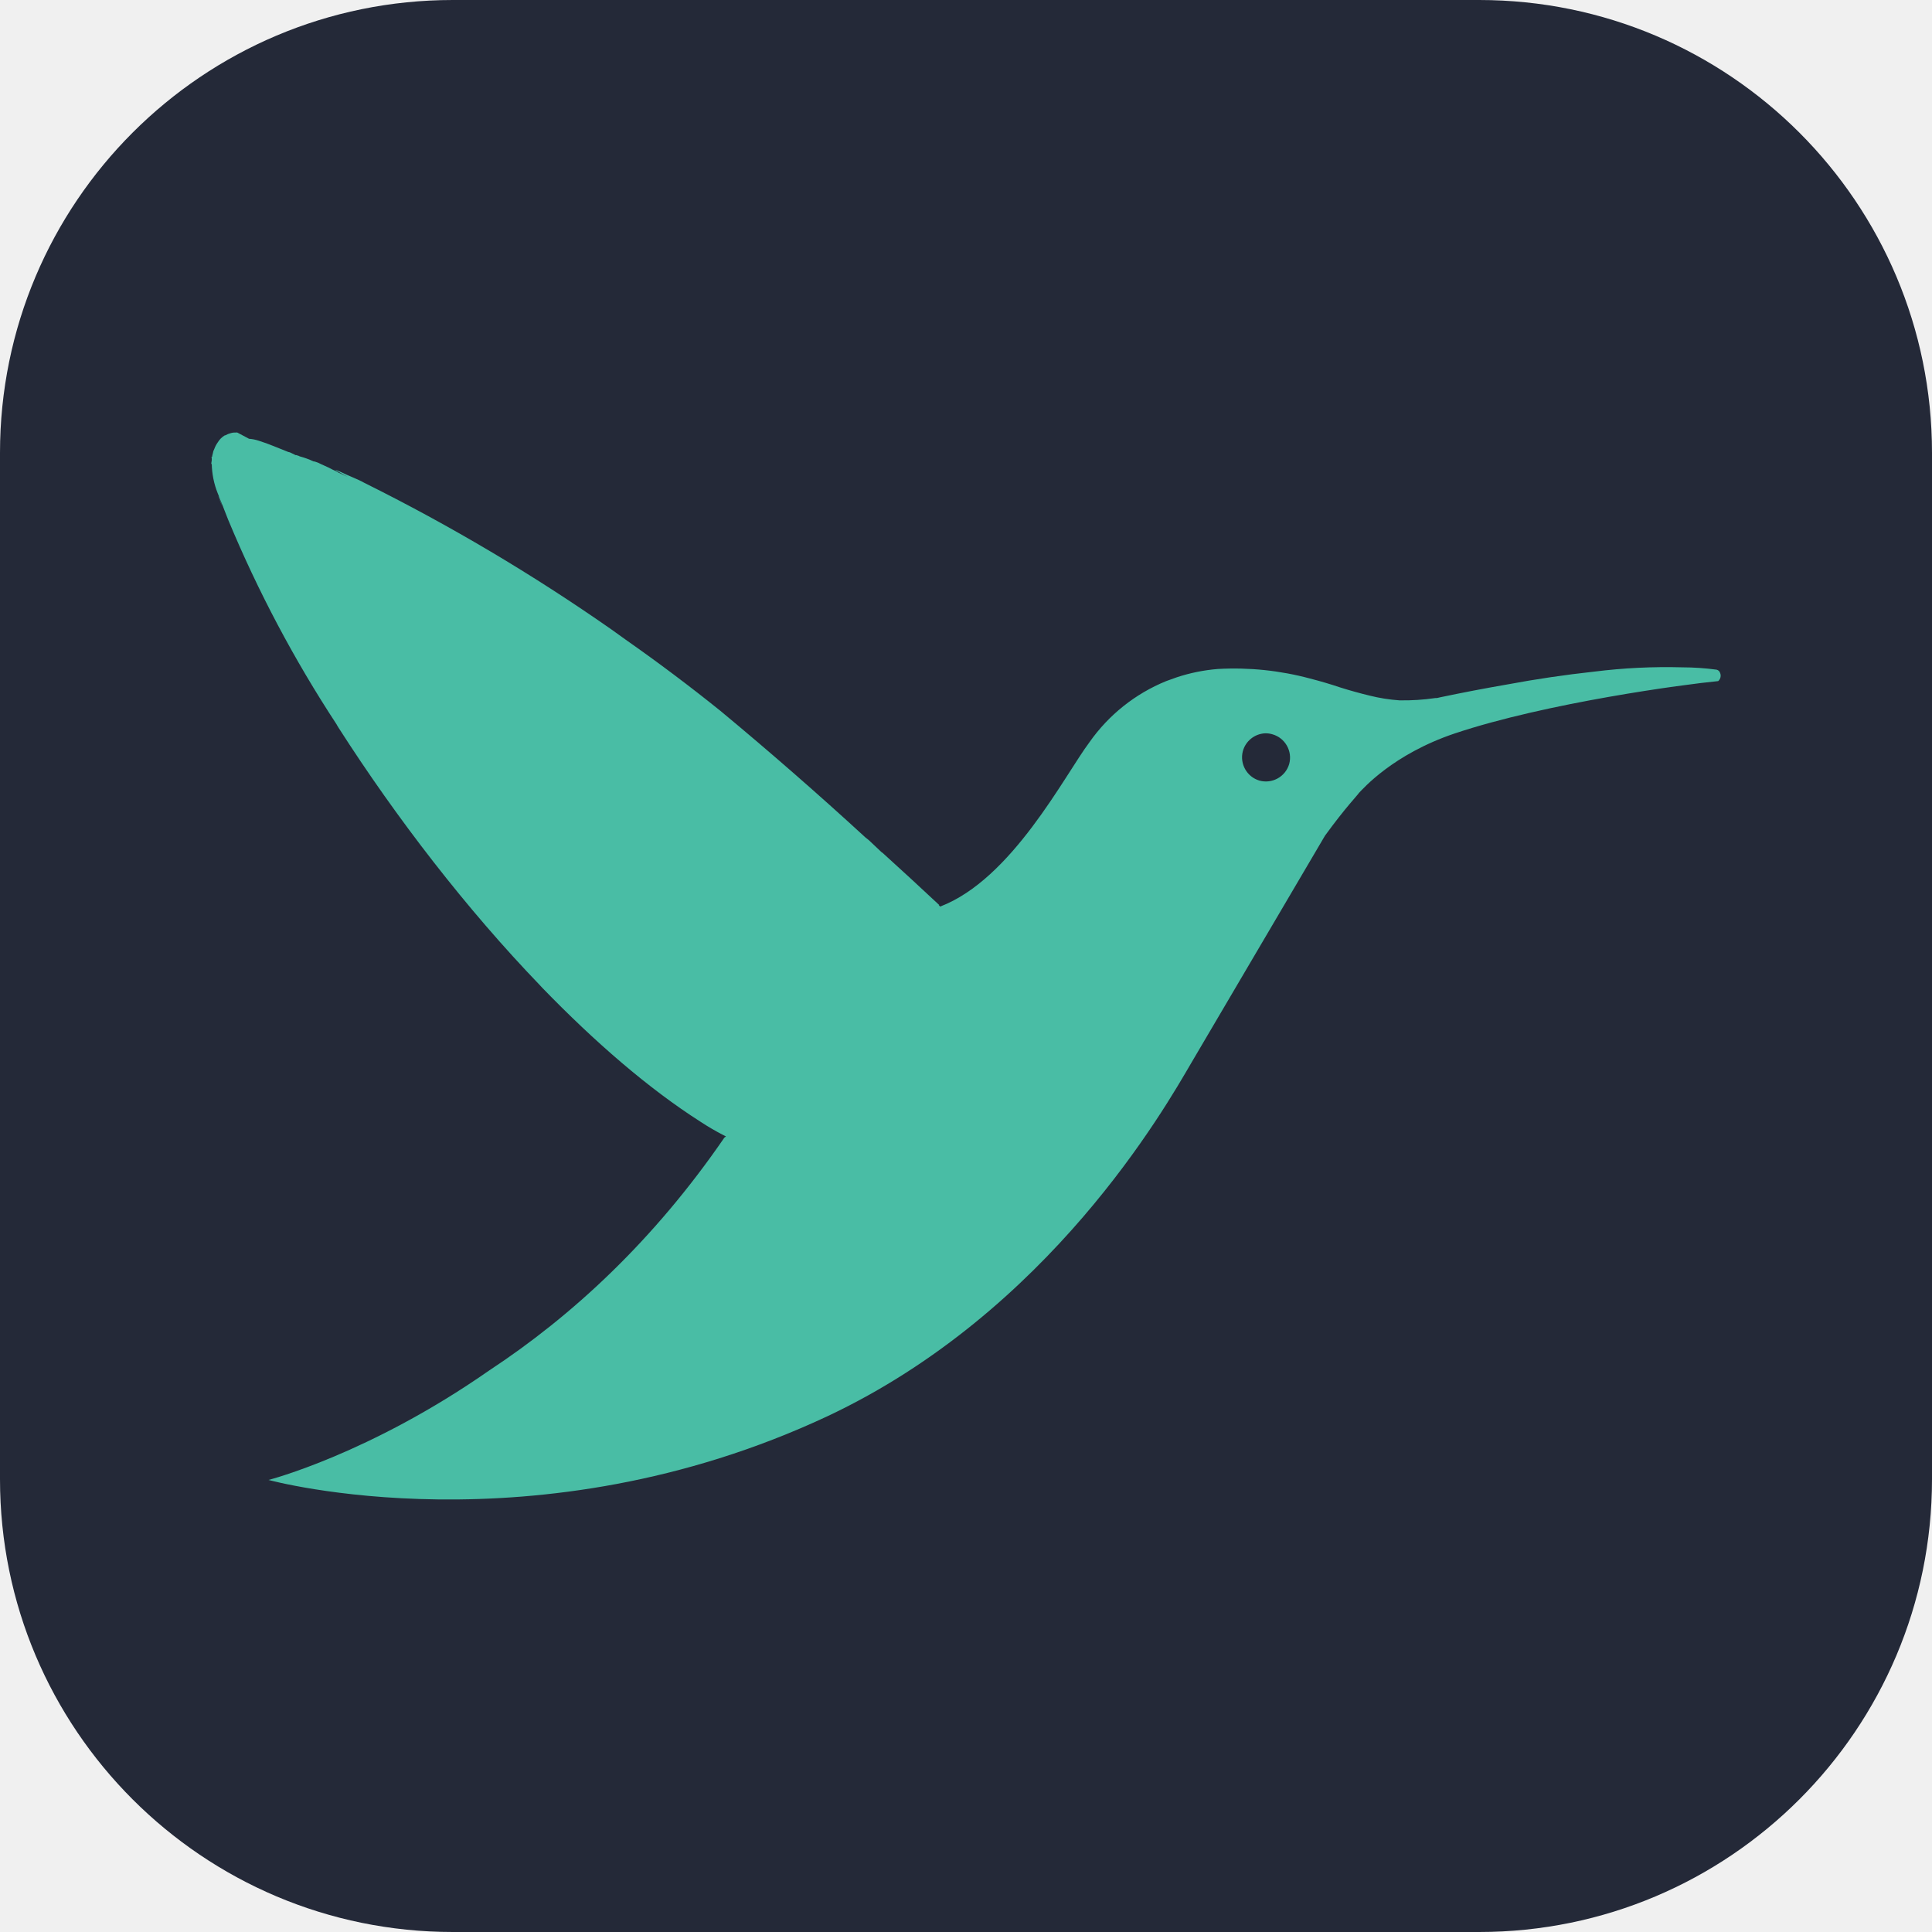
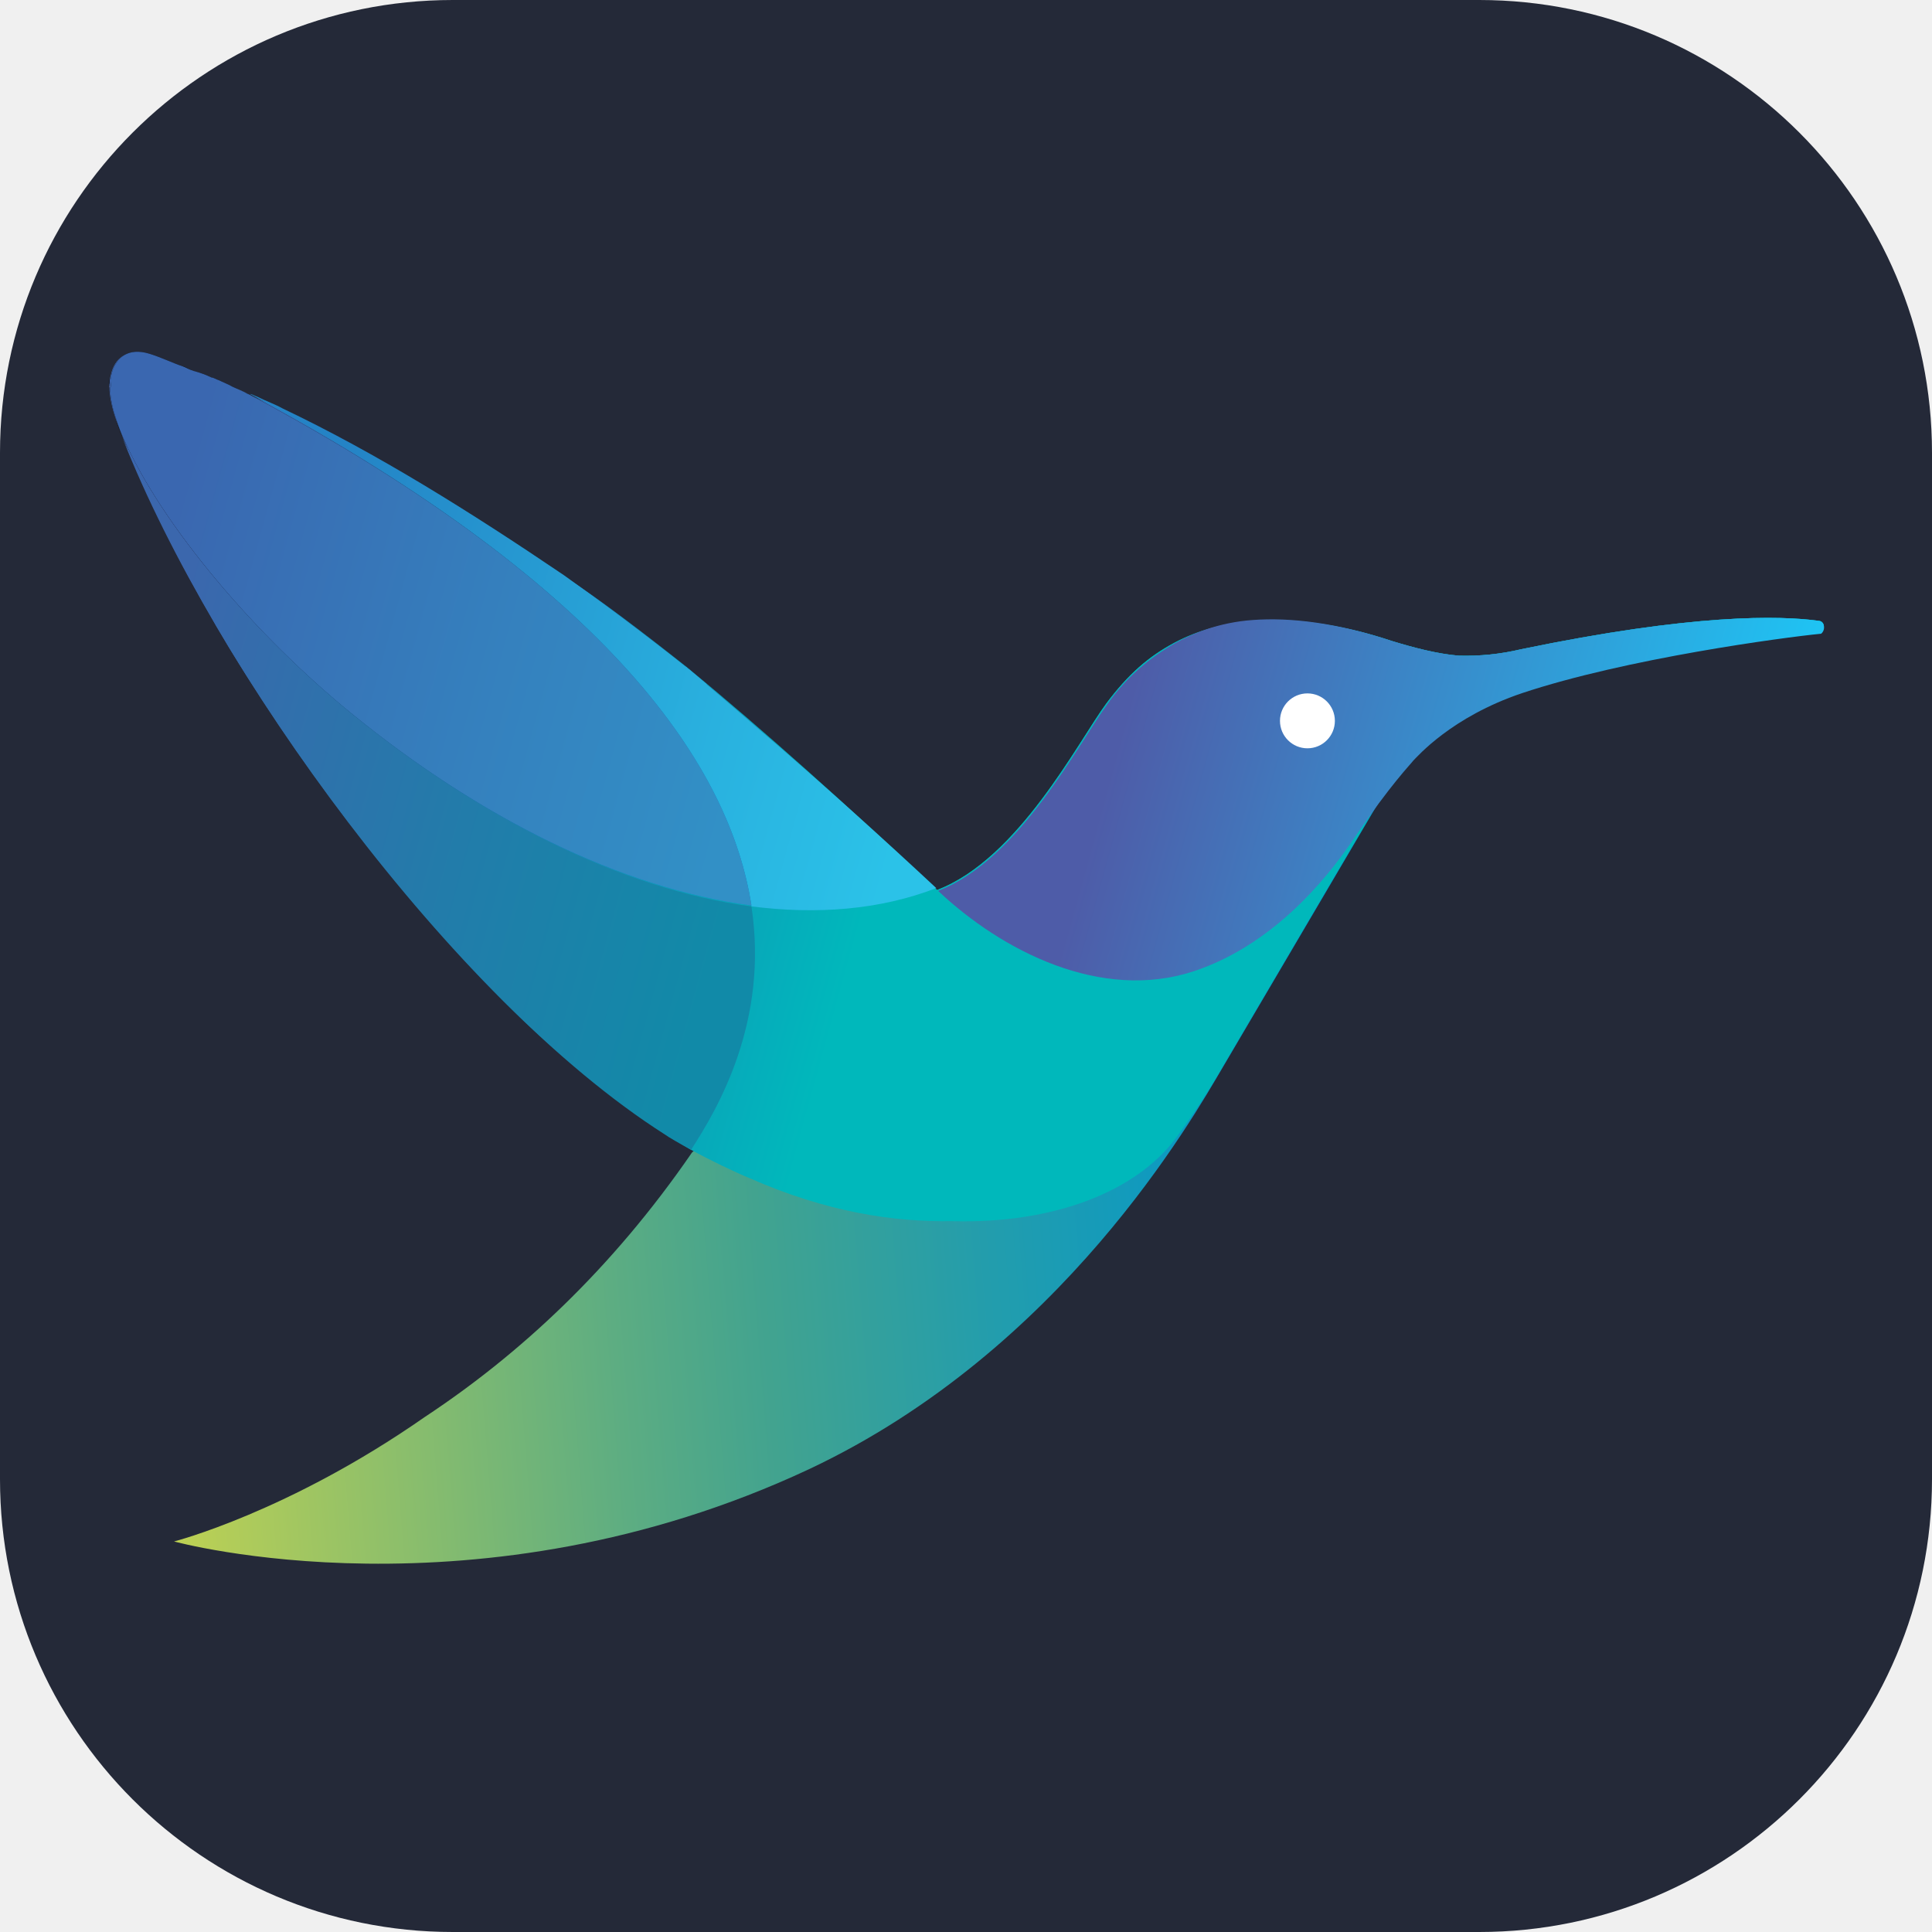
- <svg xmlns="http://www.w3.org/2000/svg" width="256" height="256" viewBox="0 0 256 256" fill="none">
+ <svg xmlns="http://www.w3.org/2000/svg" xmlns:xlink="http://www.w3.org/1999/xlink" width="256" height="256" viewBox="0 0 256 256" fill="none">
  <rect width="256" height="256" rx="60" fill="#242938" />
-   <g transform="translate(28 28) scale(8.333333)">
-     <g fill="#49BDA5">
-       <path d="M0 4.02Zm.412-.503c-.038 0-.072 0-.102.01a.336.336 0 0 0-.087.035H.215a.325.325 0 0 0-.113.113.416.416 0 0 0-.053.1c-.008.021-.019.036-.023.067a.423.423 0 0 0-.015.071v-.01H.004v.018L0 3.936l.007-.023v.046L0 4.004v.015h.004l.003-.004v-.003a1.323 1.323 0 0 0 .095.472l.019.046v.007l.06.144.023.06.064.163a19.736 19.736 0 0 0 1.724 3.254L2 8.173l.023.038c.922 1.44 2.037 2.885 3.202 4.095l.037.04c.832.859 1.686 1.6 2.514 2.129a4 4 0 0 0 .37.216l.038.019-.026.019c-1.127 1.64-2.42 2.834-3.742 3.704C2.51 19.763.91 20.172.91 20.172s4.237 1.164 8.887-1.013c3.534-1.664 5.368-4.903 5.787-5.621l2.124-3.61c.333-.458.522-.647.54-.68.065-.065.538-.614 1.524-.946 1.46-.488 3.667-.783 4.188-.832a.113.113 0 0 0 .03-.132.076.076 0 0 0-.056-.05 4.177 4.177 0 0 0-.544-.037 9.234 9.234 0 0 0-1.399.068 18.39 18.39 0 0 0-1.383.204 29.78 29.78 0 0 0-1.066.204l-.053.012h-.023a3.493 3.493 0 0 1-.574.037 2.737 2.737 0 0 1-.473-.075 7.3 7.3 0 0 1-.465-.129 6.79 6.79 0 0 0-.484-.143 4.645 4.645 0 0 0-1.463-.152 2.797 2.797 0 0 0-.657.133l-.167.06a2.767 2.767 0 0 0-1.22.972c-.401.536-1.233 2.178-2.374 2.613l-.023-.023h.01a77.214 77.214 0 0 0-.9-.829l-.021-.015-.2-.189-.053-.042a60.73 60.73 0 0 0-2.307-2.014 28.411 28.411 0 0 0-1.504-1.13l-.227-.163a30.725 30.725 0 0 0-3.93-2.332c-.114-.064-.23-.102-.36-.166-.038-.016-.076-.038-.102-.038l.196.11-.079-.038h-.01V4.18a1.013 1.013 0 0 0-.054-.023l-.023-.015-.03-.015a1.01 1.01 0 0 1-.102-.05l-.072-.033a1.512 1.512 0 0 1-.098-.046c-.03-.01-.057-.022-.076-.022a1.296 1.296 0 0 0-.22-.08l-.007-.004-.015-.007h-.007l-.012-.004v-.004h-.022a.37.37 0 0 1-.038-.019l-.038-.018a.113.113 0 0 0-.034-.012h-.004l-.234-.094a2.854 2.854 0 0 0-.242-.087.601.601 0 0 0-.151-.03ZM0 3.891Zm.094.593.012.027Zm.012.03c.022.06.041.118.068.17zm.068.174.003.012zM16.757 8.3a.386.386 0 0 1 .113.015.386.386 0 0 1 .269.473.386.386 0 0 1-.473.264.386.386 0 0 1-.264-.468.386.386 0 0 1 .355-.284z" />
+   <g transform="translate(6.645485 6.645485) scale(0.3428094)">
+     <g fill="#000000">
+       <defs>
+         <linearGradient id="fluentbit-dark-dark-linear-gradient" x1="199.867" y1="531.21" x2="23.452" y2="595.42" gradientTransform="matrix(3.41033, 0.93835, -0.93835, 3.41033, 514.3659, -1627.919)" gradientUnits="userSpaceOnUse">
+           <stop offset="0.299" stop-color="#0097ce" />
+           <stop offset="0.379" stop-color="#0999c5" />
+           <stop offset="0.512" stop-color="#229dad" />
+           <stop offset="0.647" stop-color="#42a38f" />
+           <stop offset="0.735" stop-color="#5dad82" />
+           <stop offset="0.924" stop-color="#a1c661" />
+           <stop offset="1" stop-color="#bed153" />
+         </linearGradient>
+         <linearGradient id="fluentbit-dark-dark-linear-gradient-2" x1="-2.307" y1="536.366" x2="185.483" y2="536.366" gradientTransform="matrix(3.41033, 0.93835, -0.93835, 3.41033, 514.3659, -1627.919)" gradientUnits="userSpaceOnUse">
+           <stop offset="0.082" stop-color="#3d65af" />
+           <stop offset="0.231" stop-color="#2372b8" />
+           <stop offset="0.506" stop-color="#00b8bb" />
+         </linearGradient>
+         <linearGradient id="fluentbit-dark-dark-linear-gradient-3" x1="-2.384" y1="515.501" x2="99.626" y2="515.501" gradientTransform="matrix(3.41033, 0.93835, -0.93835, 3.41033, 514.3659, -1627.919)" gradientUnits="userSpaceOnUse">
+           <stop offset="0.13" />
+           <stop offset="0.328" stop-color="#00334b" />
+           <stop offset="0.528" stop-color="#006190" />
+           <stop offset="0.672" stop-color="#007fbb" />
+           <stop offset="0.746" stop-color="#008acc" />
+         </linearGradient>
+         <linearGradient id="fluentbit-dark-dark-linear-gradient-4" x1="-2.384" y1="511.907" x2="99.626" y2="511.907" xlink:href="#fluentbit-dark-dark-linear-gradient-3" />
+         <linearGradient id="fluentbit-dark-dark-linear-gradient-5" x1="-2.384" y1="512.305" x2="99.626" y2="512.305" xlink:href="#fluentbit-dark-dark-linear-gradient-3" />
+         <linearGradient id="fluentbit-dark-dark-linear-gradient-6" x1="12.911" y1="532.486" x2="99.546" y2="532.486" gradientTransform="matrix(3.41033, 0.93835, -0.93835, 3.41033, 514.3659, -1627.919)" gradientUnits="userSpaceOnUse">
+           <stop offset="0.13" stop-color="#2483c5" />
+           <stop offset="0.167" stop-color="#2486c7" />
+           <stop offset="0.676" stop-color="#29b1df" />
+           <stop offset="0.935" stop-color="#2bc2e8" />
+         </linearGradient>
+         <linearGradient id="fluentbit-dark-dark-linear-gradient-7" x1="-2.384" y1="520.223" x2="99.626" y2="520.223" xlink:href="#fluentbit-dark-dark-linear-gradient-3" />
+         <linearGradient id="fluentbit-dark-dark-linear-gradient-8" x1="-2.089" y1="516.066" x2="-2.089" y2="516.066" gradientTransform="matrix(3.41033, 0.93835, -0.93835, 3.41033, 514.3659, -1627.919)" gradientUnits="userSpaceOnUse">
+           <stop offset="0" stop-color="#682c90" />
+           <stop offset="0.496" stop-color="#817cb9" />
+           <stop offset="1" stop-color="#fff" />
+         </linearGradient>
+         <linearGradient id="fluentbit-dark-dark-linear-gradient-9" x1="84.381" y1="511.652" x2="32.712" y2="511.652" xlink:href="#fluentbit-dark-dark-linear-gradient-8" />
+         <linearGradient id="fluentbit-dark-dark-linear-gradient-10" x1="84.381" y1="517.77" x2="32.712" y2="517.77" xlink:href="#fluentbit-dark-dark-linear-gradient-8" />
+         <linearGradient id="fluentbit-dark-dark-linear-gradient-11" x1="84.381" y1="512.603" x2="32.712" y2="512.603" xlink:href="#fluentbit-dark-dark-linear-gradient-8" />
+         <linearGradient id="fluentbit-dark-dark-linear-gradient-12" x1="0.809" y1="550.397" x2="83.562" y2="550.397" gradientTransform="matrix(3.41033, 0.93835, -0.93835, 3.41033, 514.3659, -1627.919)" gradientUnits="userSpaceOnUse">
+           <stop offset="0.13" stop-color="#3b67ad" />
+           <stop offset="0.57" stop-color="#227caa" />
+           <stop offset="0.935" stop-color="#118aa8" />
+         </linearGradient>
+         <linearGradient id="fluentbit-dark-dark-linear-gradient-13" x1="84.381" y1="512.109" x2="32.712" y2="512.109" xlink:href="#fluentbit-dark-dark-linear-gradient-8" />
+         <linearGradient id="fluentbit-dark-dark-linear-gradient-14" x1="-2.388" y1="532.058" x2="99.622" y2="532.058" xlink:href="#fluentbit-dark-dark-linear-gradient-3" />
+         <linearGradient id="fluentbit-dark-dark-linear-gradient-15" x1="-2.388" y1="532.058" x2="80.61" y2="532.058" gradientTransform="matrix(3.41033, 0.93835, -0.93835, 3.41033, 514.3659, -1627.919)" gradientUnits="userSpaceOnUse">
+           <stop offset="0.13" stop-color="#3a67b0" />
+           <stop offset="0.562" stop-color="#357fbd" />
+           <stop offset="0.935" stop-color="#3290c6" />
+         </linearGradient>
+         <linearGradient id="fluentbit-dark-dark-linear-gradient-16" x1="99.664" y1="520.442" x2="185.508" y2="520.442" gradientTransform="matrix(3.41033, 0.93835, -0.93835, 3.41033, 514.3659, -1627.919)" gradientUnits="userSpaceOnUse">
+           <stop offset="0.172" stop-color="#4e5ca8" />
+           <stop offset="0.994" stop-color="#1fc3f3" />
+         </linearGradient>
+       </defs>
+       <g id="fluentbit-dark-dark-layer1">
+         <g id="fluentbit-dark-dark-g5463">
+           <g id="fluentbit-dark-dark-g5461">
+             <path id="fluentbit-dark-dark-path5273" d="M683.828,220.611c-15.209-2.122-48.81-2.83-115.305,10.965a92.7,92.7,0,0,1-24.051,2.476c-8.489-.707-17.685-3.183-25.82-5.659-36.431-12.379-66.495-8.489-84.179.707h0c-9.903,5.305-17.685,12.026-26.173,23.344-10.965,14.855-33.955,60.128-65.434,72.154h0c-17.685,11.318-36.784,22.99-53.408,39.614-10.611,10.965-13.44,36.784-41.382,61.897h0c-31.125,45.273-66.848,78.167-103.279,102.218-52.701,36.784-96.912,48.103-96.912,48.103s117.073,32.186,245.464-27.942c97.62-45.98,148.198-135.465,159.87-155.272l63.665-108.231c5.659-9.903,15.916-22.636,25.466-27.588,3.183-1.768,6.013-2.83,6.72-3.537,7.074-3.537,14.502-6.367,21.929-9.196,44.566-15.916,90.9-17.331,112.475-19.807,2.83-.707,2.476-3.891.354-4.244Z" fill="url(#fluentbit-dark-dark-linear-gradient)" />
+             <path id="fluentbit-dark-dark-path5283" d="M683.828,220.611c-15.209-2.122-48.81-2.83-115.305,10.965a92.7,92.7,0,0,1-24.051,2.476c-8.489-.707-17.685-3.183-25.82-5.659-37.492-12.379-66.141-9.196-84.179.707-9.903,5.305-17.685,12.026-26.173,23.344-10.965,14.855-33.955,60.128-65.434,72.154h0c-35.37-33.247-66.495-61.189-96.559-85.948-16.977-13.44-33.601-26.173-47.749-35.37-36.077-24.759-72.508-47.041-108.938-64.373-16.27-7.428-33.247-14.148-51.993-21.222-8.135-2.476-12.733,1.415-14.148,7.781-.707,2.122-1.415,7.781,2.122,17.685,8.135,21.929,20.161,47.041,34.662,72.508h0c5.305,9.55,11.318,19.453,17.685,29.357,29.357,45.98,66.141,92.314,103.633,128.745,8.135,7.781,15.916,14.855,24.405,21.575a352.048,352.048,0,0,0,31.833,23.698c1.061.707,6.367,3.891,9.903,6.013,7.074,3.891,16.624,8.489,22.637,10.965,29.71,13.087,55.53,16.977,78.167,16.624,39.26,1.061,71.093-11.318,86.655-32.186a284.238,284.238,0,0,0,18.038-27.588l63.665-108.231c5.659-9.903,15.916-22.636,25.466-27.588,3.183-1.768,6.013-2.83,6.72-3.537,6.72-3.183,6.72-2.122,13.794-4.952,45.273-15.916,99.388-21.575,120.964-24.051a1.96,1.96,0,0,0,0-3.891Z" fill="url(#fluentbit-dark-dark-linear-gradient-2)" />
+             <path id="fluentbit-dark-dark-path5297" d="M22.772,129.358c0-1.061.354-2.122,0-2.83A3.874,3.874,0,0,1,22.772,129.358Z" opacity="0.8" isolation="isolate" fill="url(#fluentbit-dark-dark-linear-gradient-3)" />
+             <path id="fluentbit-dark-dark-path5311" d="M52.482,122.638h0a3.189,3.189,0,0,0-1.768-.354c1.061.354,2.122,1.061,3.183,1.415C53.897,123.345,53.19,122.991,52.482,122.638Z" opacity="0.8" isolation="isolate" fill="url(#fluentbit-dark-dark-linear-gradient-4)" />
+             <path id="fluentbit-dark-dark-path5325" d="M63.447,127.236c-.354,0-1.061-.354-1.415-.354,1.061.354,2.122,1.061,2.83,1.061C64.154,127.589,63.801,127.236,63.447,127.236Z" opacity="0.8" isolation="isolate" fill="url(#fluentbit-dark-dark-linear-gradient-5)" />
+             <path id="fluentbit-dark-dark-path5337" d="M271.066,330.964c25.112,3.183,49.517,1.415,71.446-7.074h0c-21.222-19.807-41.382-37.845-60.128-54.115h0c-9.55-8.135-18.746-16.27-27.588-23.698-.354-.354-1.061-.707-1.061-1.061-2.476-2.122-4.598-3.891-6.72-5.659-.707-.354-1.061-1.061-1.415-1.061-16.977-13.44-33.601-25.82-47.041-35.37-36.077-24.405-72.154-47.041-108.584-64.373-3.183-1.768-6.367-2.83-9.903-4.598-1.061-.354-2.122-1.061-2.83-1.061C218.012,208.939,262.931,277.91,271.066,330.964Z" fill="url(#fluentbit-dark-dark-linear-gradient-6)" />
+             <path id="fluentbit-dark-dark-path5351" d="M28.078,149.872h0c-1.061-2.122-1.768-4.598-2.83-7.074C26.309,144.921,27.016,147.396,28.078,149.872Z" opacity="0.8" isolation="isolate" fill="url(#fluentbit-dark-dark-linear-gradient-7)" />
+             <path id="fluentbit-dark-dark-path5375" d="M22.772,130.419c0-.354,0-.354.354-.707C23.126,130.065,23.126,130.065,22.772,130.419Z" isolation="isolate" opacity="0.3" fill="url(#fluentbit-dark-dark-linear-gradient-8)" />
+             <path id="fluentbit-dark-dark-path5385" d="M37.981,117.332c4.598,1.768,8.842,3.183,13.087,4.952C46.47,120.516,42.225,118.747,37.981,117.332Z" isolation="isolate" opacity="0.3" fill="url(#fluentbit-dark-dark-linear-gradient-9)" />
+             <path id="fluentbit-dark-dark-path5395" d="M22.772,130.419A41.64,41.64,0,0,0,25.248,142.798h0A41.64,41.64,0,0,1,22.772,130.419Z" isolation="isolate" opacity="0.3" fill="url(#fluentbit-dark-dark-linear-gradient-10)" />
+             <path id="fluentbit-dark-dark-path5405" d="M75.119,132.188l2.122,1.061h0c-3.891-1.768-8.135-3.537-12.379-5.305,1.415.707,2.476,1.061,3.891,1.768A47.236,47.236,0,0,1,75.119,132.188Z" isolation="isolate" opacity="0.3" fill="url(#fluentbit-dark-dark-linear-gradient-11)" />
+             <path id="fluentbit-dark-dark-path5415" d="M116.855,256.688C79.01,226.27,43.286,183.827,28.078,150.226,63.447,239.711,155.408,366.687,237.465,419.034c1.415,1.061,6.367,3.891,10.257,6.013,10.611-16.27,30.064-49.871,23.344-94.083C220.488,324.244,166.019,296.656,116.855,256.688Z" fill="url(#fluentbit-dark-dark-linear-gradient-12)" />
+             <path id="fluentbit-dark-dark-path5425" d="M62.032,126.882l-7.428-3.183c.354,0,.707.354,1.061.354C57.434,124.76,59.556,125.821,62.032,126.882Z" isolation="isolate" opacity="0.3" fill="url(#fluentbit-dark-dark-linear-gradient-13)" />
+             <path id="fluentbit-dark-dark-path5439" d="M116.855,256.688c49.164,39.968,103.633,67.202,154.211,73.922-8.135-52.701-53.054-122.025-193.825-197.362a11.775,11.775,0,0,1-2.122-1.061c-2.122-1.061-4.244-1.768-6.013-2.83-1.415-.707-2.476-1.061-3.891-1.768-1.061-.354-2.122-1.061-2.83-1.061a37.712,37.712,0,0,0-6.72-2.476c-.354,0-.707-.354-1.061-.354-1.061-.354-2.122-1.061-3.183-1.415-4.244-1.415-8.489-3.537-13.087-4.952-8.135-2.476-12.733,1.415-14.502,7.428a12.507,12.507,0,0,0-.354,2.122c-.354.707,0,1.768,0,2.83,0,.354,0,.354-.354.707h0a41.64,41.64,0,0,0,2.476,12.379h0a63.767,63.767,0,0,0,2.83,7.428C43.286,183.827,79.363,226.27,116.855,256.688Z" opacity="0.8" isolation="isolate" fill="url(#fluentbit-dark-dark-linear-gradient-14)" />
+             <path id="fluentbit-dark-dark-path5449" d="M116.855,256.688c49.164,39.968,103.633,67.202,154.211,73.922-8.135-52.701-53.054-122.025-193.825-197.362a11.775,11.775,0,0,1-2.122-1.061c-2.122-1.061-4.244-1.768-6.013-2.83-1.415-.707-2.476-1.061-3.891-1.768-1.061-.354-2.122-1.061-2.83-1.061a37.712,37.712,0,0,0-6.72-2.476c-.354,0-.707-.354-1.061-.354-1.061-.354-2.122-1.061-3.183-1.415-4.244-1.415-8.489-3.537-13.087-4.952-8.135-2.476-12.733,1.415-14.502,7.428a12.507,12.507,0,0,0-.354,2.122c-.354.707,0,1.768,0,2.83,0,.354,0,.354-.354.707h0a41.64,41.64,0,0,0,2.476,12.379h0a63.767,63.767,0,0,0,2.83,7.428C43.286,183.827,79.363,226.27,116.855,256.688Z" fill="url(#fluentbit-dark-dark-linear-gradient-15)" />
+             <path id="fluentbit-dark-dark-path5457" d="M683.828,220.611c-15.209-2.122-48.81-2.83-115.305,10.965a92.7,92.7,0,0,1-24.051,2.476c-8.489-.707-17.685-3.183-25.82-5.659-21.222-7.074-39.26-9.196-53.762-8.135a71.604,71.604,0,0,0-35.016,12.026,76.832,76.832,0,0,0-21.222,20.514c-10.965,14.855-33.955,60.128-65.434,72.154h0c24.759,23.344,62.958,42.797,98.681,31.125,34.308-11.318,55.53-41.736,62.25-51.639,14.148-20.868,21.929-28.649,22.636-29.71,1.768-1.768,14.855-16.977,42.09-26.173,40.321-13.44,101.157-21.575,115.658-22.99,1.768-1.415,1.415-4.598-.707-4.952Z" fill="url(#fluentbit-dark-dark-linear-gradient-16)" />
+             <circle id="fluentbit-dark-dark-circle5459" cx="485.97" cy="259.243" r="10.611" fill="#fff" />
+           </g>
+         </g>
+       </g>
    </g>
  </g>
</svg>
